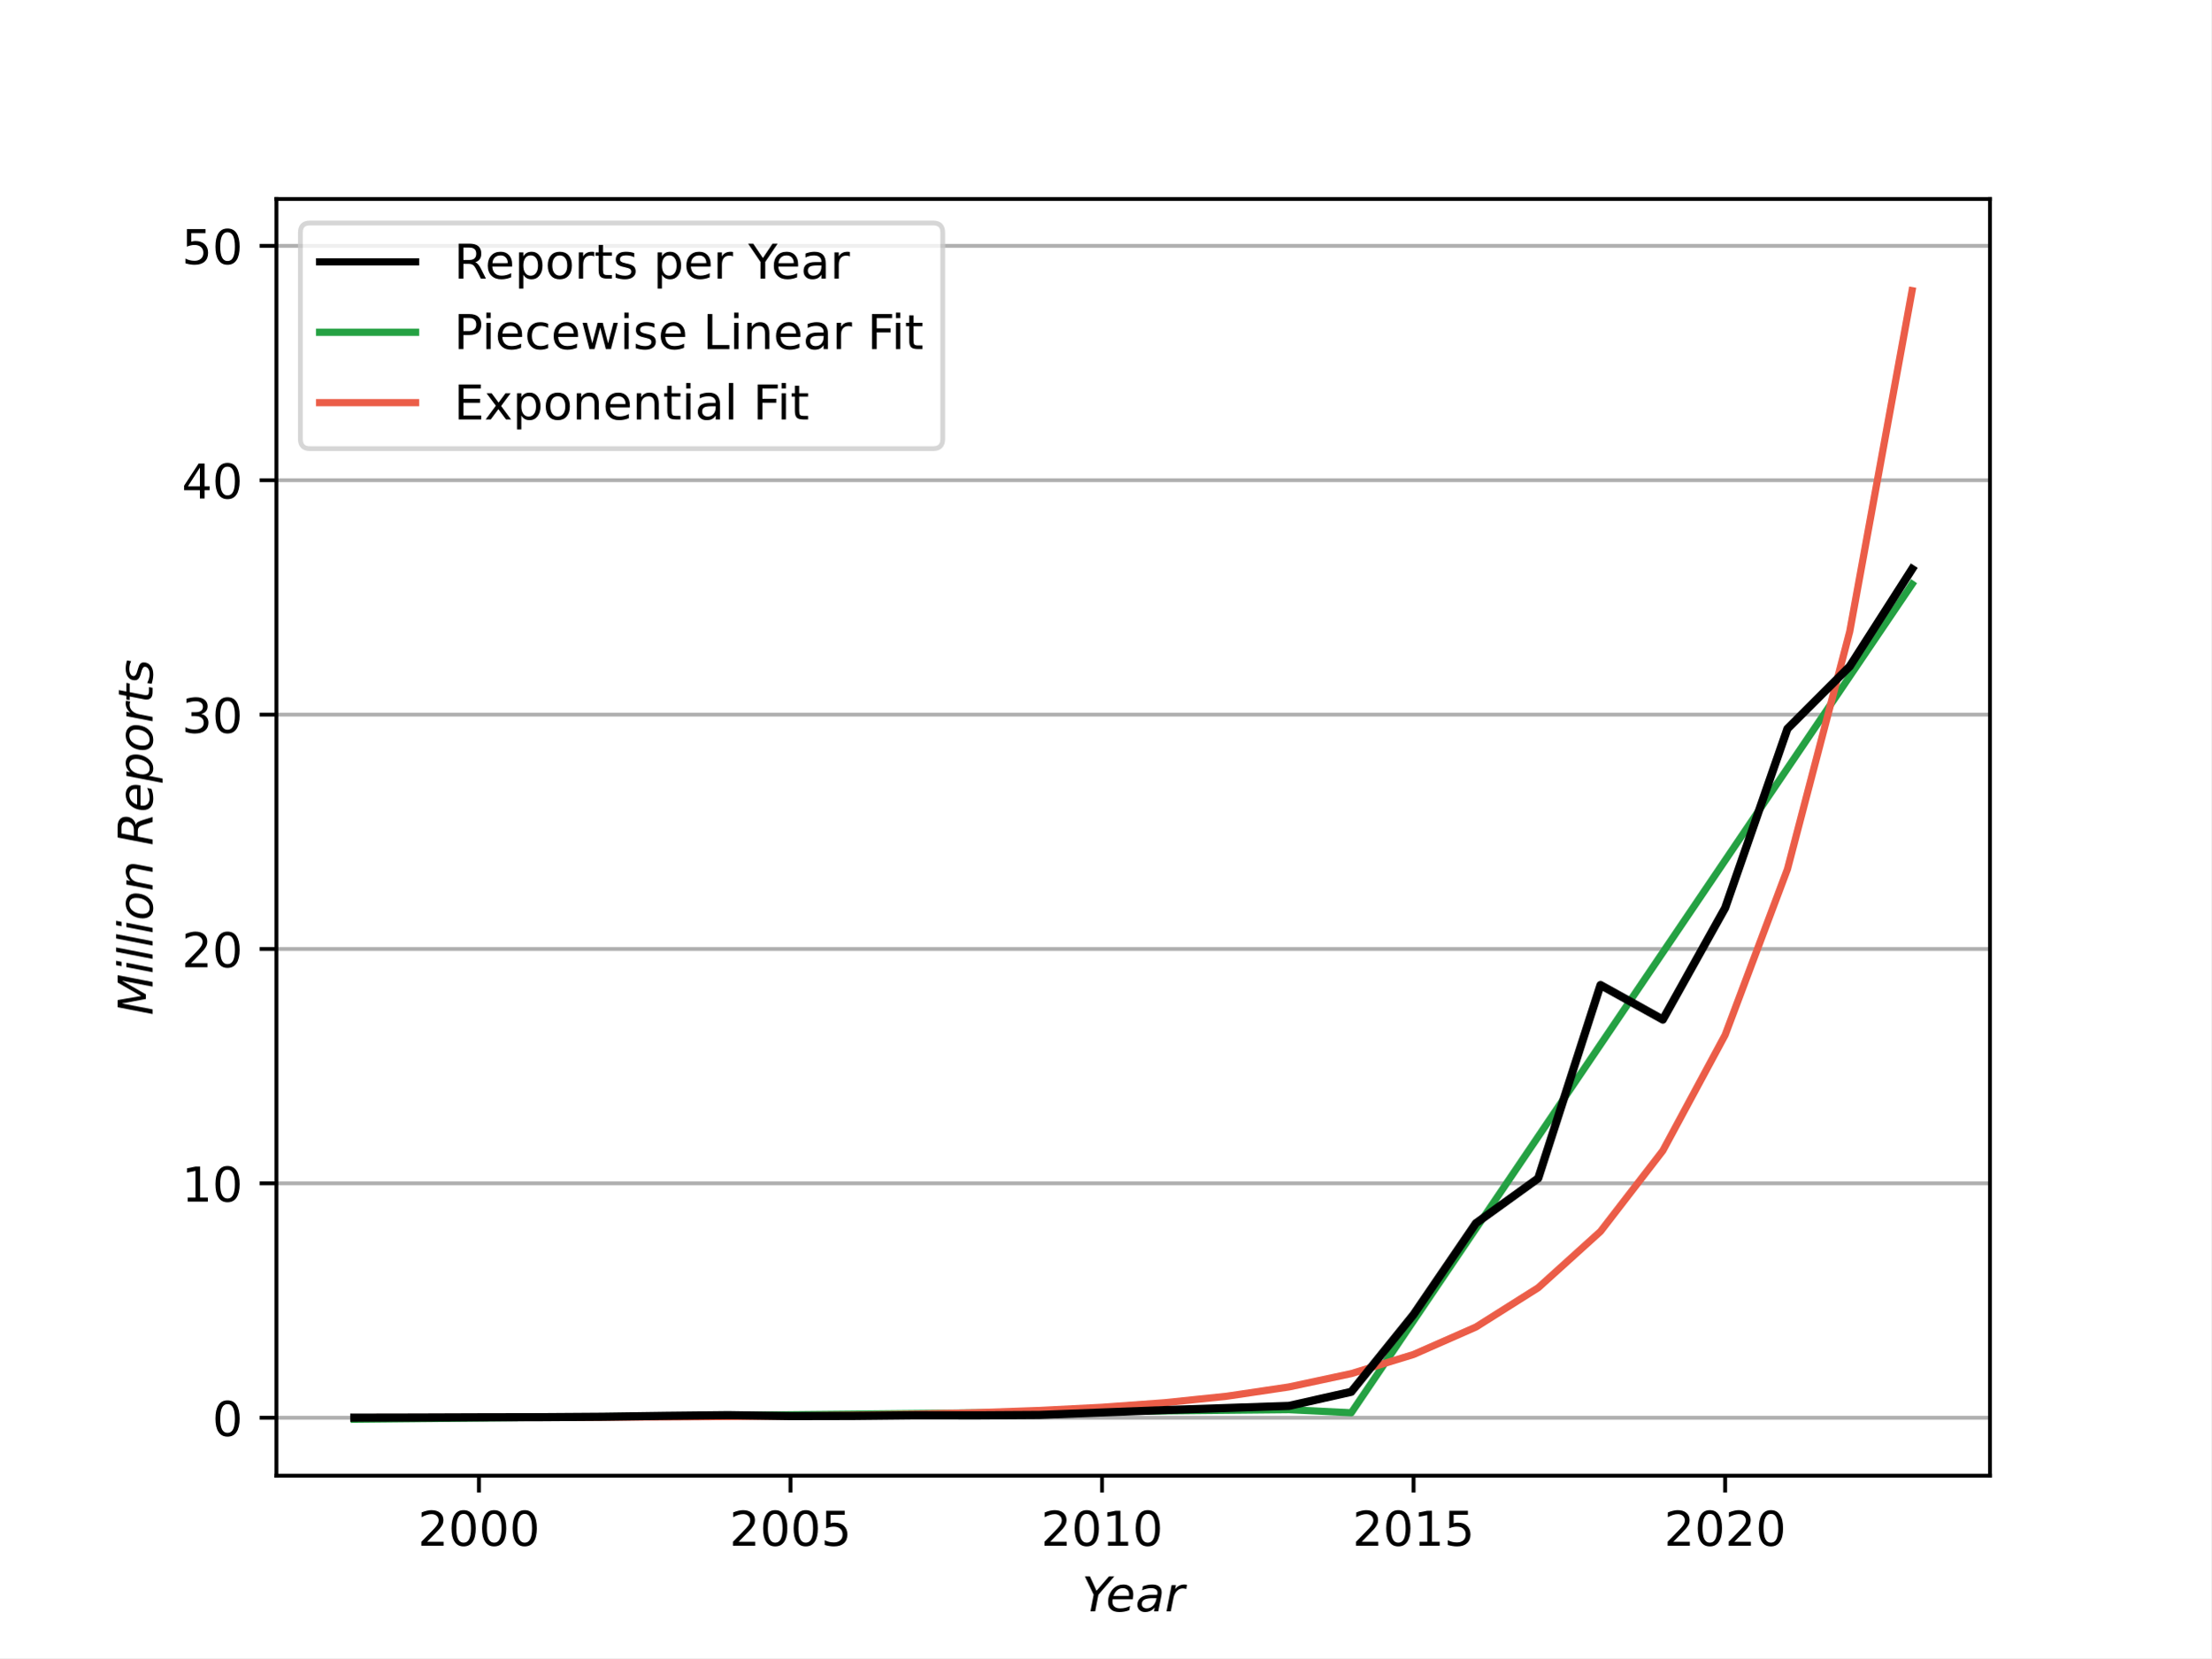
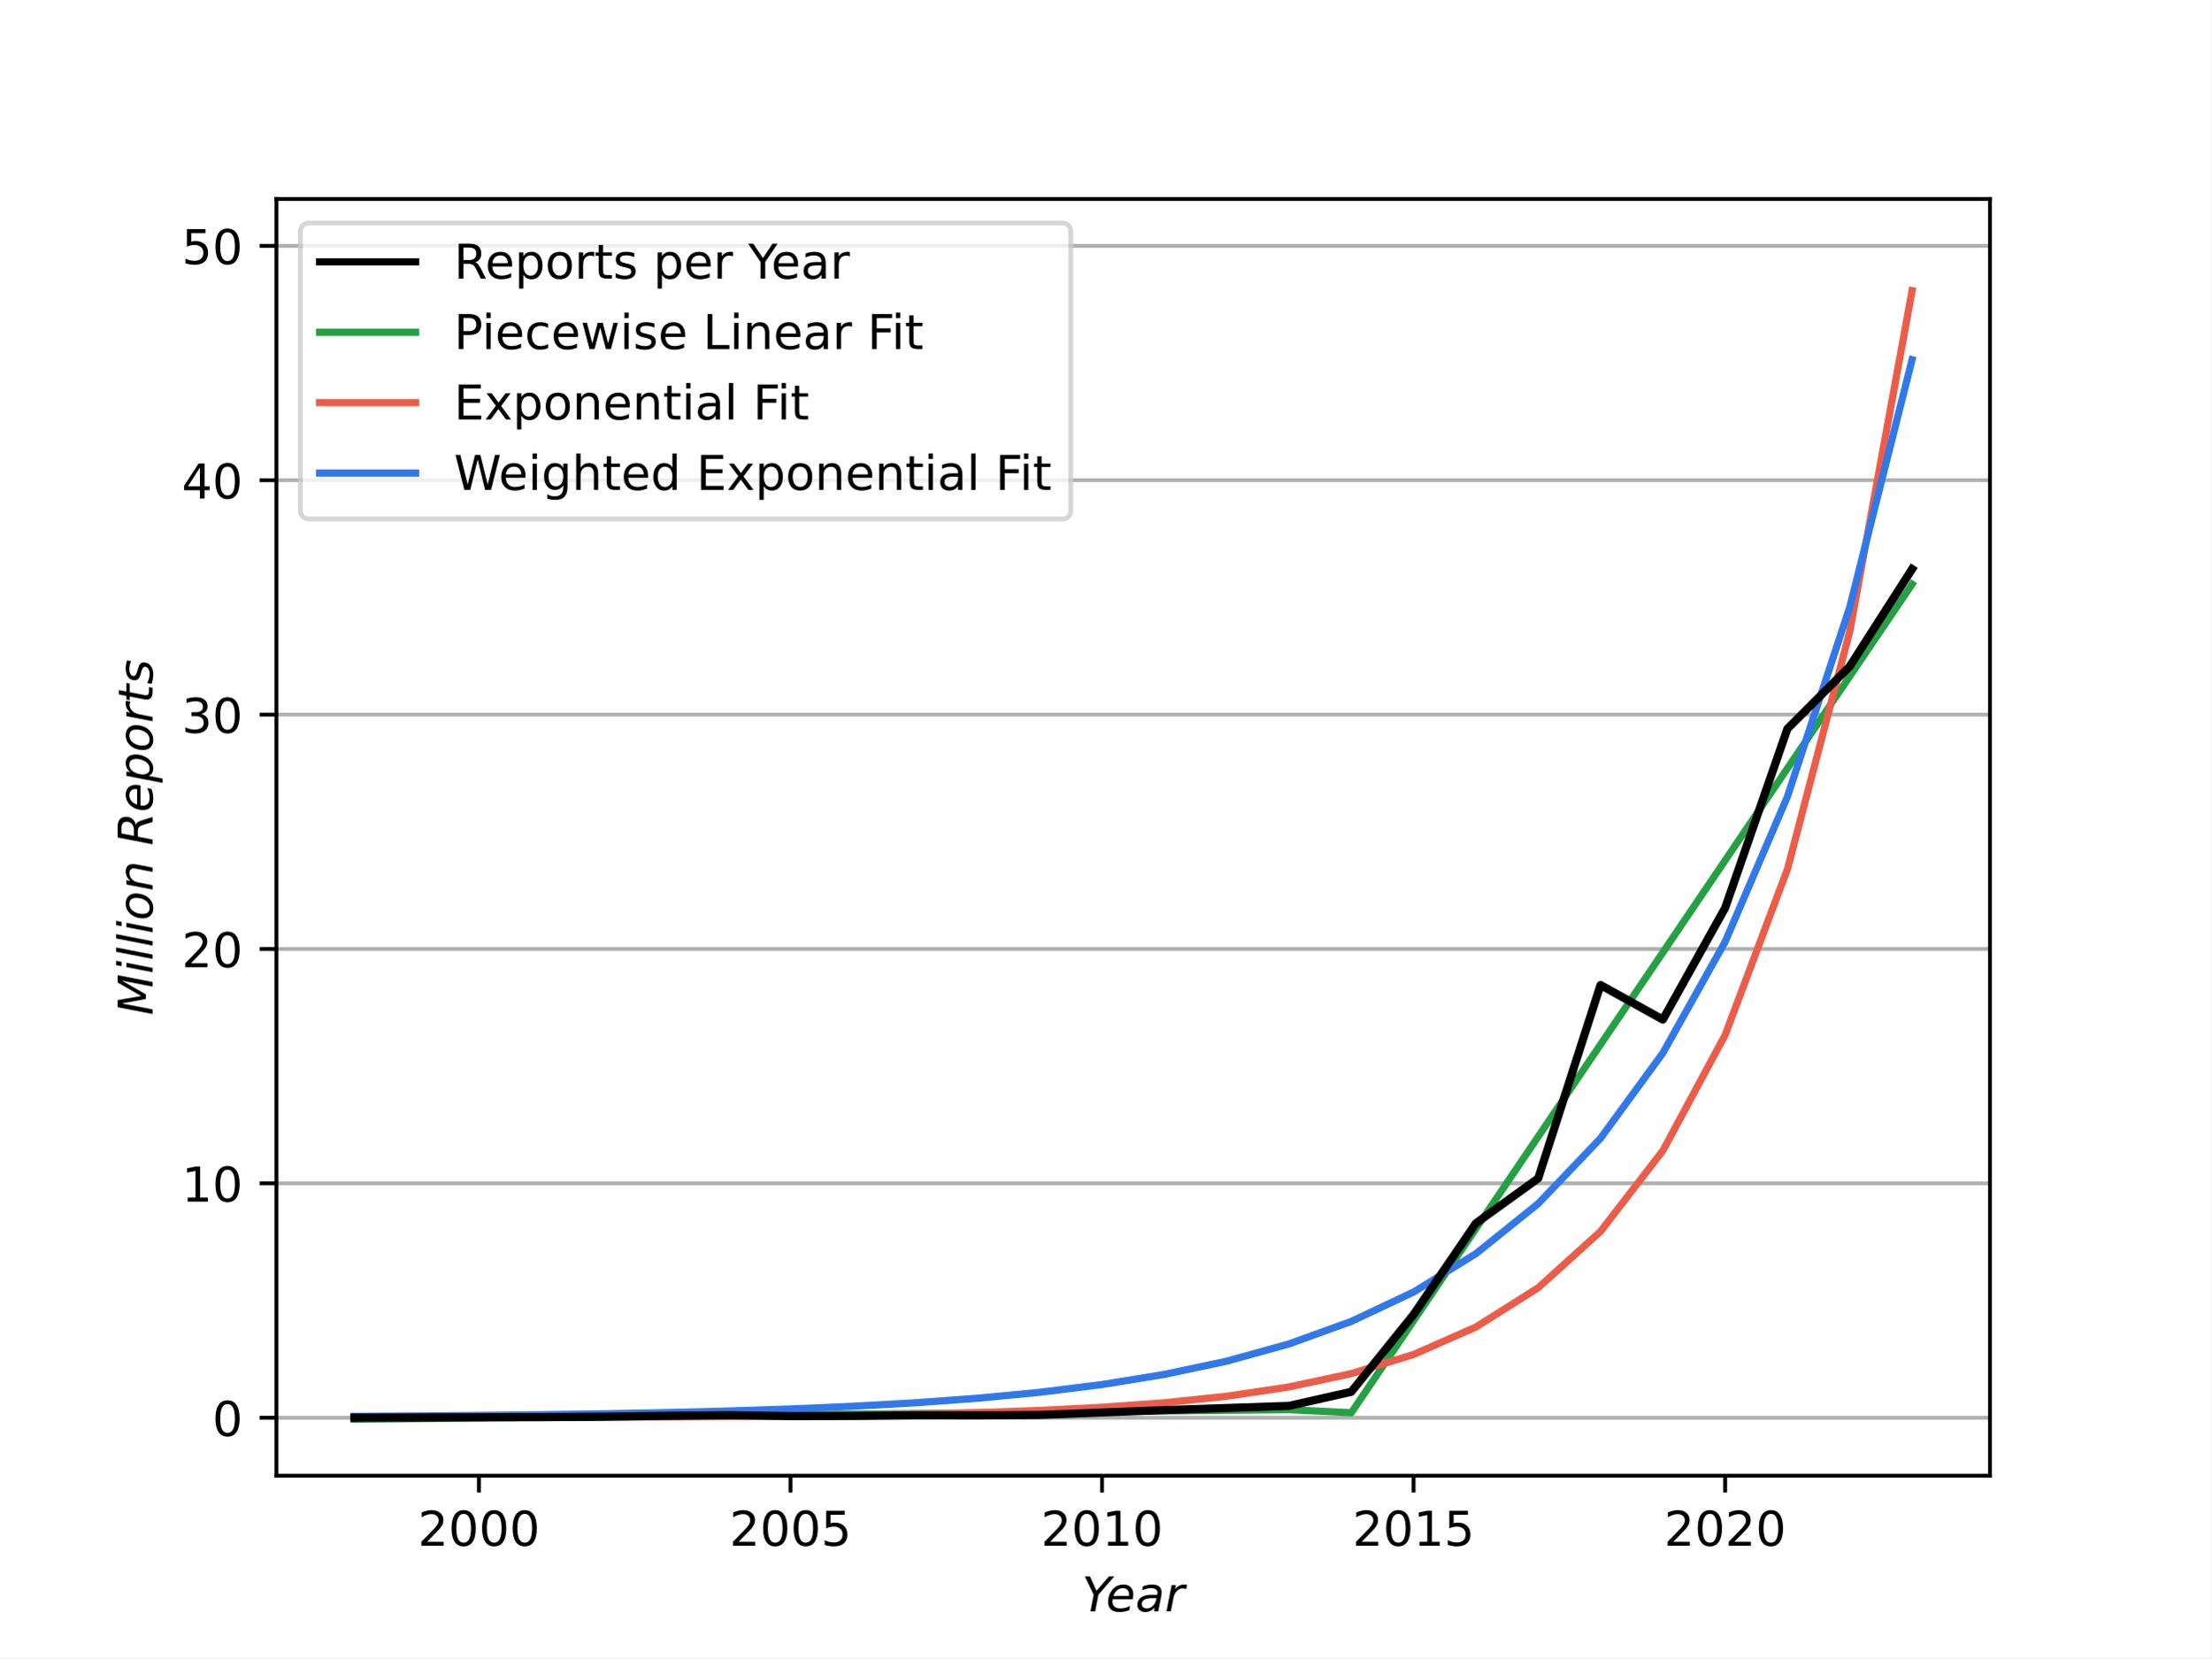
<svg xmlns="http://www.w3.org/2000/svg" xmlns:xlink="http://www.w3.org/1999/xlink" width="460.8pt" height="345.6pt" viewBox="0 0 460.8 345.6" version="1.1">
  <defs>
    <style type="text/css">*{stroke-linejoin: round; stroke-linecap: butt}</style>
  </defs>
  <g id="figure_1">
    <g id="patch_1">
      <path d="M 0 345.6  L 460.8 345.6  L 460.8 0  L 0 0  z " style="fill: #ffffff" />
    </g>
    <g id="axes_1">
      <g id="patch_2">
        <path d="M 57.6 307.584  L 414.72 307.584  L 414.72 41.472  L 57.6 41.472  z " style="fill: #ffffff" />
      </g>
      <g id="matplotlib.axis_1">
        <g id="xtick_1">
          <g id="line2d_1">
            <defs>
-               <path id="m7d84627bbf" d="M 0 0  L 0 3.5  " style="stroke: #000000; stroke-width: 0.8" />
-             </defs>
-             <g>
-               <use xlink:href="#m7d84627bbf" x="99.805" y="307.584" style="stroke: #000000; stroke-width: 0.8" />
+               <path id="mc047c6a3d9" d="M 0 0  L 0 3.5  " style="stroke: #000000; stroke-width: 0.8" />
+             </defs>
+             <g>
+               <use xlink:href="#mc047c6a3d9" x="99.805" y="307.584" style="stroke: #000000; stroke-width: 0.8" />
            </g>
          </g>
          <g id="text_1">
            <g transform="translate(87.08009 322.1824) scale(0.1 -0.1)">
              <defs>
                <path id="DejaVuSans-32" d="M 1228 531  L 3431 531  L 3431 0  L 469 0  L 469 531  Q 828 903 1448 1529  Q 2069 2156 2228 2338  Q 2531 2678 2651 2914  Q 2772 3150 2772 3378  Q 2772 3750 2511 3984  Q 2250 4219 1831 4219  Q 1534 4219 1204 4116  Q 875 4013 500 3803  L 500 4441  Q 881 4594 1212 4672  Q 1544 4750 1819 4750  Q 2544 4750 2975 4387  Q 3406 4025 3406 3419  Q 3406 3131 3298 2873  Q 3191 2616 2906 2266  Q 2828 2175 2409 1742  Q 1991 1309 1228 531  z " transform="scale(0.015625)" />
                <path id="DejaVuSans-30" d="M 2034 4250  Q 1547 4250 1301 3770  Q 1056 3291 1056 2328  Q 1056 1369 1301 889  Q 1547 409 2034 409  Q 2525 409 2770 889  Q 3016 1369 3016 2328  Q 3016 3291 2770 3770  Q 2525 4250 2034 4250  z M 2034 4750  Q 2819 4750 3233 4129  Q 3647 3509 3647 2328  Q 3647 1150 3233 529  Q 2819 -91 2034 -91  Q 1250 -91 836 529  Q 422 1150 422 2328  Q 422 3509 836 4129  Q 1250 4750 2034 4750  z " transform="scale(0.015625)" />
              </defs>
              <use xlink:href="#DejaVuSans-32" />
              <use xlink:href="#DejaVuSans-30" x="63.623" />
              <use xlink:href="#DejaVuSans-30" x="127.246" />
              <use xlink:href="#DejaVuSans-30" x="190.869" />
            </g>
          </g>
        </g>
        <g id="xtick_2">
          <g id="line2d_2">
            <g>
-               <use xlink:href="#m7d84627bbf" x="164.736" y="307.584" style="stroke: #000000; stroke-width: 0.8" />
+               <use xlink:href="#mc047c6a3d9" x="164.736" y="307.584" style="stroke: #000000; stroke-width: 0.8" />
            </g>
          </g>
          <g id="text_2">
            <g transform="translate(152.011 322.1824) scale(0.1 -0.1)">
              <defs>
                <path id="DejaVuSans-35" d="M 691 4666  L 3169 4666  L 3169 4134  L 1269 4134  L 1269 2991  Q 1406 3038 1543 3061  Q 1681 3084 1819 3084  Q 2600 3084 3056 2656  Q 3513 2228 3513 1497  Q 3513 744 3044 326  Q 2575 -91 1722 -91  Q 1428 -91 1123 -41  Q 819 9 494 109  L 494 744  Q 775 591 1075 516  Q 1375 441 1709 441  Q 2250 441 2565 725  Q 2881 1009 2881 1497  Q 2881 1984 2565 2268  Q 2250 2553 1709 2553  Q 1456 2553 1204 2497  Q 953 2441 691 2322  L 691 4666  z " transform="scale(0.015625)" />
              </defs>
              <use xlink:href="#DejaVuSans-32" />
              <use xlink:href="#DejaVuSans-30" x="63.623" />
              <use xlink:href="#DejaVuSans-30" x="127.246" />
              <use xlink:href="#DejaVuSans-35" x="190.869" />
            </g>
          </g>
        </g>
        <g id="xtick_3">
          <g id="line2d_3">
            <g>
-               <use xlink:href="#m7d84627bbf" x="229.667" y="307.584" style="stroke: #000000; stroke-width: 0.8" />
+               <use xlink:href="#mc047c6a3d9" x="229.667" y="307.584" style="stroke: #000000; stroke-width: 0.8" />
            </g>
          </g>
          <g id="text_3">
            <g transform="translate(216.9419 322.1824) scale(0.1 -0.1)">
              <defs>
                <path id="DejaVuSans-31" d="M 794 531  L 1825 531  L 1825 4091  L 703 3866  L 703 4441  L 1819 4666  L 2450 4666  L 2450 531  L 3481 531  L 3481 0  L 794 0  L 794 531  z " transform="scale(0.015625)" />
              </defs>
              <use xlink:href="#DejaVuSans-32" />
              <use xlink:href="#DejaVuSans-30" x="63.623" />
              <use xlink:href="#DejaVuSans-31" x="127.246" />
              <use xlink:href="#DejaVuSans-30" x="190.869" />
            </g>
          </g>
        </g>
        <g id="xtick_4">
          <g id="line2d_4">
            <g>
-               <use xlink:href="#m7d84627bbf" x="294.598" y="307.584" style="stroke: #000000; stroke-width: 0.8" />
+               <use xlink:href="#mc047c6a3d9" x="294.598" y="307.584" style="stroke: #000000; stroke-width: 0.8" />
            </g>
          </g>
          <g id="text_4">
            <g transform="translate(281.8728 322.1824) scale(0.1 -0.1)">
              <use xlink:href="#DejaVuSans-32" />
              <use xlink:href="#DejaVuSans-30" x="63.623" />
              <use xlink:href="#DejaVuSans-31" x="127.246" />
              <use xlink:href="#DejaVuSans-35" x="190.869" />
            </g>
          </g>
        </g>
        <g id="xtick_5">
          <g id="line2d_5">
            <g>
-               <use xlink:href="#m7d84627bbf" x="359.529" y="307.584" style="stroke: #000000; stroke-width: 0.8" />
+               <use xlink:href="#mc047c6a3d9" x="359.529" y="307.584" style="stroke: #000000; stroke-width: 0.8" />
            </g>
          </g>
          <g id="text_5">
            <g transform="translate(346.8037 322.1824) scale(0.1 -0.1)">
              <use xlink:href="#DejaVuSans-32" />
              <use xlink:href="#DejaVuSans-30" x="63.623" />
              <use xlink:href="#DejaVuSans-32" x="127.246" />
              <use xlink:href="#DejaVuSans-30" x="190.869" />
            </g>
          </g>
        </g>
        <g id="text_6">
          <g transform="translate(225.46 335.8606) scale(0.1 -0.1)">
            <defs>
              <path id="DejaVuSans-Oblique-59" d="M 403 4666  L 1081 4666  L 1953 2747  L 3616 4666  L 4325 4666  L 2209 2222  L 1778 0  L 1147 0  L 1575 2222  L 403 4666  z " transform="scale(0.015625)" />
              <path id="DejaVuSans-Oblique-65" d="M 3078 2063  Q 3088 2113 3092 2166  Q 3097 2219 3097 2272  Q 3097 2653 2873 2875  Q 2650 3097 2266 3097  Q 1838 3097 1509 2826  Q 1181 2556 1013 2059  L 3078 2063  z M 3578 1613  L 903 1613  Q 884 1494 878 1425  Q 872 1356 872 1306  Q 872 872 1139 634  Q 1406 397 1894 397  Q 2269 397 2603 481  Q 2938 566 3225 728  L 3116 159  Q 2806 34 2476 -28  Q 2147 -91 1806 -91  Q 1078 -91 686 257  Q 294 606 294 1247  Q 294 1794 489 2264  Q 684 2734 1063 3103  Q 1306 3334 1642 3459  Q 1978 3584 2356 3584  Q 2950 3584 3301 3228  Q 3653 2872 3653 2272  Q 3653 2128 3634 1964  Q 3616 1800 3578 1613  z " transform="scale(0.015625)" />
              <path id="DejaVuSans-Oblique-61" d="M 3438 1997  L 3047 0  L 2472 0  L 2578 531  Q 2325 219 2001 64  Q 1678 -91 1281 -91  Q 834 -91 548 182  Q 263 456 263 884  Q 263 1497 752 1853  Q 1241 2209 2100 2209  L 2900 2209  L 2931 2363  Q 2938 2388 2941 2417  Q 2944 2447 2944 2509  Q 2944 2788 2717 2942  Q 2491 3097 2081 3097  Q 1800 3097 1504 3025  Q 1209 2953 897 2809  L 997 3341  Q 1322 3463 1633 3523  Q 1944 3584 2234 3584  Q 2853 3584 3176 3315  Q 3500 3047 3500 2534  Q 3500 2431 3484 2292  Q 3469 2153 3438 1997  z M 2816 1759  L 2241 1759  Q 1534 1759 1195 1570  Q 856 1381 856 984  Q 856 709 1029 553  Q 1203 397 1509 397  Q 1978 397 2328 733  Q 2678 1069 2791 1631  L 2816 1759  z " transform="scale(0.015625)" />
              <path id="DejaVuSans-Oblique-72" d="M 2853 2969  Q 2766 3016 2653 3041  Q 2541 3066 2413 3066  Q 1953 3066 1609 2717  Q 1266 2369 1153 1784  L 800 0  L 225 0  L 909 3500  L 1484 3500  L 1375 2956  Q 1603 3259 1920 3421  Q 2238 3584 2597 3584  Q 2691 3584 2781 3573  Q 2872 3563 2963 3538  L 2853 2969  z " transform="scale(0.015625)" />
            </defs>
            <use xlink:href="#DejaVuSans-Oblique-59" />
            <use xlink:href="#DejaVuSans-Oblique-65" x="50.084" />
            <use xlink:href="#DejaVuSans-Oblique-61" x="111.607" />
            <use xlink:href="#DejaVuSans-Oblique-72" x="172.887" />
          </g>
        </g>
      </g>
      <g id="matplotlib.axis_2">
        <g id="ytick_1">
          <g id="line2d_6">
-             <path d="M 57.6 295.505  L 414.72 295.505  " clip-path="url(#p1595898d6b)" style="fill: none; stroke: #b0b0b0; stroke-width: 0.8; stroke-linecap: square" />
+             <path d="M 57.6 295.505  L 414.72 295.505  " clip-path="url(#p14467a189a)" style="fill: none; stroke: #b0b0b0; stroke-width: 0.8; stroke-linecap: square" />
          </g>
          <g id="line2d_7">
            <defs>
-               <path id="m24bd837bd3" d="M 0 0  L -3.5 0  " style="stroke: #000000; stroke-width: 0.8" />
-             </defs>
-             <g>
-               <use xlink:href="#m24bd837bd3" x="57.6" y="295.505" style="stroke: #000000; stroke-width: 0.8" />
+               <path id="m7a4f80b67b" d="M 0 0  L -3.5 0  " style="stroke: #000000; stroke-width: 0.8" />
+             </defs>
+             <g>
+               <use xlink:href="#m7a4f80b67b" x="57.6" y="295.505" style="stroke: #000000; stroke-width: 0.8" />
            </g>
          </g>
          <g id="text_7">
            <g transform="translate(44.2375 299.304) scale(0.1 -0.1)">
              <use xlink:href="#DejaVuSans-30" />
            </g>
          </g>
        </g>
        <g id="ytick_2">
          <g id="line2d_8">
-             <path d="M 57.6 246.652  L 414.72 246.652  " clip-path="url(#p1595898d6b)" style="fill: none; stroke: #b0b0b0; stroke-width: 0.8; stroke-linecap: square" />
+             <path d="M 57.6 246.652  L 414.72 246.652  " clip-path="url(#p14467a189a)" style="fill: none; stroke: #b0b0b0; stroke-width: 0.8; stroke-linecap: square" />
          </g>
          <g id="line2d_9">
            <g>
-               <use xlink:href="#m24bd837bd3" x="57.6" y="246.652" style="stroke: #000000; stroke-width: 0.8" />
+               <use xlink:href="#m7a4f80b67b" x="57.6" y="246.652" style="stroke: #000000; stroke-width: 0.8" />
            </g>
          </g>
          <g id="text_8">
            <g transform="translate(37.875 250.4515) scale(0.1 -0.1)">
              <use xlink:href="#DejaVuSans-31" />
              <use xlink:href="#DejaVuSans-30" x="63.623" />
            </g>
          </g>
        </g>
        <g id="ytick_3">
          <g id="line2d_10">
-             <path d="M 57.6 197.8  L 414.72 197.8  " clip-path="url(#p1595898d6b)" style="fill: none; stroke: #b0b0b0; stroke-width: 0.8; stroke-linecap: square" />
+             <path d="M 57.6 197.8  L 414.72 197.8  " clip-path="url(#p14467a189a)" style="fill: none; stroke: #b0b0b0; stroke-width: 0.8; stroke-linecap: square" />
          </g>
          <g id="line2d_11">
            <g>
-               <use xlink:href="#m24bd837bd3" x="57.6" y="197.8" style="stroke: #000000; stroke-width: 0.8" />
+               <use xlink:href="#m7a4f80b67b" x="57.6" y="197.8" style="stroke: #000000; stroke-width: 0.8" />
            </g>
          </g>
          <g id="text_9">
            <g transform="translate(37.875 201.5991) scale(0.1 -0.1)">
              <use xlink:href="#DejaVuSans-32" />
              <use xlink:href="#DejaVuSans-30" x="63.623" />
            </g>
          </g>
        </g>
        <g id="ytick_4">
          <g id="line2d_12">
-             <path d="M 57.6 148.947  L 414.72 148.947  " clip-path="url(#p1595898d6b)" style="fill: none; stroke: #b0b0b0; stroke-width: 0.8; stroke-linecap: square" />
+             <path d="M 57.6 148.947  L 414.72 148.947  " clip-path="url(#p14467a189a)" style="fill: none; stroke: #b0b0b0; stroke-width: 0.8; stroke-linecap: square" />
          </g>
          <g id="line2d_13">
            <g>
-               <use xlink:href="#m24bd837bd3" x="57.6" y="148.947" style="stroke: #000000; stroke-width: 0.8" />
+               <use xlink:href="#m7a4f80b67b" x="57.6" y="148.947" style="stroke: #000000; stroke-width: 0.8" />
            </g>
          </g>
          <g id="text_10">
            <g transform="translate(37.875 152.7466) scale(0.1 -0.1)">
              <defs>
                <path id="DejaVuSans-33" d="M 2597 2516  Q 3050 2419 3304 2112  Q 3559 1806 3559 1356  Q 3559 666 3084 287  Q 2609 -91 1734 -91  Q 1441 -91 1130 -33  Q 819 25 488 141  L 488 750  Q 750 597 1062 519  Q 1375 441 1716 441  Q 2309 441 2620 675  Q 2931 909 2931 1356  Q 2931 1769 2642 2001  Q 2353 2234 1838 2234  L 1294 2234  L 1294 2753  L 1863 2753  Q 2328 2753 2575 2939  Q 2822 3125 2822 3475  Q 2822 3834 2567 4026  Q 2313 4219 1838 4219  Q 1578 4219 1281 4162  Q 984 4106 628 3988  L 628 4550  Q 988 4650 1302 4700  Q 1616 4750 1894 4750  Q 2613 4750 3031 4423  Q 3450 4097 3450 3541  Q 3450 3153 3228 2886  Q 3006 2619 2597 2516  z " transform="scale(0.015625)" />
              </defs>
              <use xlink:href="#DejaVuSans-33" />
              <use xlink:href="#DejaVuSans-30" x="63.623" />
            </g>
          </g>
        </g>
        <g id="ytick_5">
          <g id="line2d_14">
-             <path d="M 57.6 100.095  L 414.72 100.095  " clip-path="url(#p1595898d6b)" style="fill: none; stroke: #b0b0b0; stroke-width: 0.8; stroke-linecap: square" />
+             <path d="M 57.6 100.095  L 414.72 100.095  " clip-path="url(#p14467a189a)" style="fill: none; stroke: #b0b0b0; stroke-width: 0.8; stroke-linecap: square" />
          </g>
          <g id="line2d_15">
            <g>
-               <use xlink:href="#m24bd837bd3" x="57.6" y="100.095" style="stroke: #000000; stroke-width: 0.8" />
+               <use xlink:href="#m7a4f80b67b" x="57.6" y="100.095" style="stroke: #000000; stroke-width: 0.8" />
            </g>
          </g>
          <g id="text_11">
            <g transform="translate(37.875 103.8942) scale(0.1 -0.1)">
              <defs>
                <path id="DejaVuSans-34" d="M 2419 4116  L 825 1625  L 2419 1625  L 2419 4116  z M 2253 4666  L 3047 4666  L 3047 1625  L 3713 1625  L 3713 1100  L 3047 1100  L 3047 0  L 2419 0  L 2419 1100  L 313 1100  L 313 1709  L 2253 4666  z " transform="scale(0.015625)" />
              </defs>
              <use xlink:href="#DejaVuSans-34" />
              <use xlink:href="#DejaVuSans-30" x="63.623" />
            </g>
          </g>
        </g>
        <g id="ytick_6">
          <g id="line2d_16">
-             <path d="M 57.6 51.242  L 414.72 51.242  " clip-path="url(#p1595898d6b)" style="fill: none; stroke: #b0b0b0; stroke-width: 0.8; stroke-linecap: square" />
+             <path d="M 57.6 51.242  L 414.72 51.242  " clip-path="url(#p14467a189a)" style="fill: none; stroke: #b0b0b0; stroke-width: 0.8; stroke-linecap: square" />
          </g>
          <g id="line2d_17">
            <g>
-               <use xlink:href="#m24bd837bd3" x="57.6" y="51.242" style="stroke: #000000; stroke-width: 0.8" />
+               <use xlink:href="#m7a4f80b67b" x="57.6" y="51.242" style="stroke: #000000; stroke-width: 0.8" />
            </g>
          </g>
          <g id="text_12">
            <g transform="translate(37.875 55.04171) scale(0.1 -0.1)">
              <use xlink:href="#DejaVuSans-35" />
              <use xlink:href="#DejaVuSans-30" x="63.623" />
            </g>
          </g>
        </g>
        <g id="text_13">
          <g transform="translate(31.79531 211.6202) rotate(-90) scale(0.1 -0.1)">
            <defs>
              <path id="DejaVuSans-Oblique-4d" d="M 1081 4666  L 2028 4666  L 2572 1522  L 4378 4666  L 5350 4666  L 4441 0  L 3828 0  L 4622 4091  L 2791 897  L 2175 897  L 1581 4103  L 788 0  L 172 0  L 1081 4666  z " transform="scale(0.015625)" />
              <path id="DejaVuSans-Oblique-69" d="M 1172 4863  L 1747 4863  L 1606 4134  L 1031 4134  L 1172 4863  z M 909 3500  L 1484 3500  L 800 0  L 225 0  L 909 3500  z " transform="scale(0.015625)" />
              <path id="DejaVuSans-Oblique-6c" d="M 1172 4863  L 1747 4863  L 800 0  L 225 0  L 1172 4863  z " transform="scale(0.015625)" />
              <path id="DejaVuSans-Oblique-6f" d="M 1625 -91  Q 1009 -91 651 289  Q 294 669 294 1325  Q 294 1706 417 2101  Q 541 2497 738 2766  Q 1047 3184 1428 3384  Q 1809 3584 2291 3584  Q 2888 3584 3255 3212  Q 3622 2841 3622 2241  Q 3622 1825 3500 1412  Q 3378 1000 3181 728  Q 2875 309 2494 109  Q 2113 -91 1625 -91  z M 891 1344  Q 891 869 1089 633  Q 1288 397 1691 397  Q 2269 397 2648 901  Q 3028 1406 3028 2181  Q 3028 2634 2825 2865  Q 2622 3097 2228 3097  Q 1903 3097 1650 2945  Q 1397 2794 1197 2484  Q 1050 2253 970 1956  Q 891 1659 891 1344  z " transform="scale(0.015625)" />
              <path id="DejaVuSans-Oblique-6e" d="M 3566 2113  L 3156 0  L 2578 0  L 2988 2091  Q 3016 2238 3031 2350  Q 3047 2463 3047 2528  Q 3047 2791 2881 2937  Q 2716 3084 2419 3084  Q 1956 3084 1622 2776  Q 1288 2469 1184 1941  L 800 0  L 225 0  L 903 3500  L 1478 3500  L 1363 2950  Q 1603 3253 1940 3418  Q 2278 3584 2650 3584  Q 3113 3584 3367 3334  Q 3622 3084 3622 2631  Q 3622 2519 3608 2391  Q 3594 2263 3566 2113  z " transform="scale(0.015625)" />
              <path id="DejaVuSans-Oblique-20" transform="scale(0.015625)" />
              <path id="DejaVuSans-Oblique-52" d="M 1613 4147  L 1294 2491  L 2106 2491  Q 2584 2491 2879 2755  Q 3175 3019 3175 3444  Q 3175 3784 2976 3965  Q 2778 4147 2406 4147  L 1613 4147  z M 2772 2241  Q 2972 2194 3105 2009  Q 3238 1825 3413 1275  L 3809 0  L 3144 0  L 2778 1197  Q 2638 1659 2453 1815  Q 2269 1972 1888 1972  L 1191 1972  L 806 0  L 172 0  L 1081 4666  L 2503 4666  Q 3150 4666 3495 4373  Q 3841 4081 3841 3531  Q 3841 3044 3547 2687  Q 3253 2331 2772 2241  z " transform="scale(0.015625)" />
              <path id="DejaVuSans-Oblique-70" d="M 3175 2156  Q 3175 2616 2975 2859  Q 2775 3103 2400 3103  Q 2144 3103 1911 2972  Q 1678 2841 1497 2591  Q 1319 2344 1212 1994  Q 1106 1644 1106 1300  Q 1106 863 1306 627  Q 1506 391 1875 391  Q 2147 391 2380 519  Q 2613 647 2778 891  Q 2956 1147 3065 1494  Q 3175 1841 3175 2156  z M 1394 2969  Q 1625 3272 1939 3428  Q 2253 3584 2638 3584  Q 3175 3584 3472 3232  Q 3769 2881 3769 2247  Q 3769 1728 3584 1258  Q 3400 788 3053 416  Q 2822 169 2531 39  Q 2241 -91 1919 -91  Q 1547 -91 1294 64  Q 1041 219 916 525  L 556 -1331  L -19 -1331  L 922 3500  L 1497 3500  L 1394 2969  z " transform="scale(0.015625)" />
              <path id="DejaVuSans-Oblique-74" d="M 2706 3500  L 2619 3053  L 1472 3053  L 1100 1153  Q 1081 1047 1072 975  Q 1063 903 1063 863  Q 1063 663 1183 572  Q 1303 481 1569 481  L 2150 481  L 2053 0  L 1503 0  Q 991 0 739 200  Q 488 400 488 806  Q 488 878 497 964  Q 506 1050 525 1153  L 897 3053  L 409 3053  L 500 3500  L 978 3500  L 1172 4494  L 1747 4494  L 1556 3500  L 2706 3500  z " transform="scale(0.015625)" />
              <path id="DejaVuSans-Oblique-73" d="M 3200 3397  L 3091 2853  Q 2863 2978 2609 3040  Q 2356 3103 2088 3103  Q 1634 3103 1373 2948  Q 1113 2794 1113 2528  Q 1113 2219 1719 2053  Q 1766 2041 1788 2034  L 1972 1978  Q 2547 1819 2739 1644  Q 2931 1469 2931 1166  Q 2931 609 2489 259  Q 2047 -91 1331 -91  Q 1053 -91 747 -37  Q 441 16 72 128  L 184 722  Q 500 559 806 475  Q 1113 391 1394 391  Q 1816 391 2080 572  Q 2344 753 2344 1031  Q 2344 1331 1650 1516  L 1591 1531  L 1394 1581  Q 956 1697 753 1886  Q 550 2075 550 2369  Q 550 2928 970 3256  Q 1391 3584 2113 3584  Q 2397 3584 2667 3537  Q 2938 3491 3200 3397  z " transform="scale(0.015625)" />
            </defs>
            <use xlink:href="#DejaVuSans-Oblique-4d" />
            <use xlink:href="#DejaVuSans-Oblique-69" x="86.279" />
            <use xlink:href="#DejaVuSans-Oblique-6c" x="114.062" />
            <use xlink:href="#DejaVuSans-Oblique-6c" x="141.846" />
            <use xlink:href="#DejaVuSans-Oblique-69" x="169.629" />
            <use xlink:href="#DejaVuSans-Oblique-6f" x="197.412" />
            <use xlink:href="#DejaVuSans-Oblique-6e" x="258.594" />
            <use xlink:href="#DejaVuSans-Oblique-20" x="321.973" />
            <use xlink:href="#DejaVuSans-Oblique-52" x="353.76" />
            <use xlink:href="#DejaVuSans-Oblique-65" x="423.242" />
            <use xlink:href="#DejaVuSans-Oblique-70" x="484.766" />
            <use xlink:href="#DejaVuSans-Oblique-6f" x="548.242" />
            <use xlink:href="#DejaVuSans-Oblique-72" x="609.424" />
            <use xlink:href="#DejaVuSans-Oblique-74" x="650.537" />
            <use xlink:href="#DejaVuSans-Oblique-73" x="689.746" />
          </g>
        </g>
      </g>
      <g id="line2d_18">
-         <path d="M 398.487 121.756  L 385.501 140.946  L 372.515 160.136  L 359.529 179.327  L 346.543 198.517  L 333.556 217.708  L 320.57 236.898  L 307.584 256.088  L 294.598 275.279  L 281.612 294.469  L 268.625 293.82  L 255.639 293.953  L 242.653 294.087  L 229.667 294.22  L 216.681 294.354  L 203.695 294.487  L 190.708 294.621  L 177.722 294.754  L 164.736 294.888  L 151.75 295.021  L 138.764 295.155  L 125.777 295.288  L 112.791 295.421  L 99.805 295.555  L 86.819 295.688  L 73.833 295.822  " clip-path="url(#p1595898d6b)" style="fill: none; stroke: #25a143; stroke-width: 1.5; stroke-linecap: square" />
+         <path d="M 398.487 121.756  L 385.501 140.946  L 372.515 160.136  L 359.529 179.327  L 346.543 198.517  L 333.556 217.708  L 320.57 236.898  L 307.584 256.088  L 294.598 275.279  L 281.612 294.469  L 268.625 293.82  L 255.639 293.953  L 242.653 294.087  L 229.667 294.22  L 216.681 294.354  L 203.695 294.487  L 190.708 294.621  L 177.722 294.754  L 164.736 294.888  L 151.75 295.021  L 138.764 295.155  L 125.777 295.288  L 112.791 295.421  L 99.805 295.555  L 86.819 295.688  L 73.833 295.822  " clip-path="url(#p14467a189a)" style="fill: none; stroke: #25a143; stroke-width: 1.5; stroke-linecap: square" />
      </g>
      <g id="line2d_19">
-         <path d="M 398.487 60.58  L 385.501 131.599  L 372.515 181.149  L 359.529 215.719  L 346.543 239.839  L 333.556 256.667  L 320.57 268.408  L 307.584 276.599  L 294.598 282.315  L 281.612 286.302  L 268.625 289.084  L 255.639 291.025  L 242.653 292.379  L 229.667 293.324  L 216.681 293.983  L 203.695 294.443  L 190.708 294.764  L 177.722 294.988  L 164.736 295.144  L 151.75 295.253  L 138.764 295.329  L 125.777 295.382  L 112.791 295.419  L 99.805 295.445  L 86.819 295.463  L 73.833 295.476  " clip-path="url(#p1595898d6b)" style="fill: none; stroke: #eb5d48; stroke-width: 1.5; stroke-linecap: square" />
+         <path d="M 398.487 60.58  L 385.501 131.599  L 372.515 181.149  L 359.529 215.719  L 346.543 239.839  L 333.556 256.667  L 320.57 268.408  L 307.584 276.599  L 294.598 282.315  L 281.612 286.302  L 268.625 289.084  L 255.639 291.025  L 242.653 292.379  L 229.667 293.324  L 216.681 293.983  L 203.695 294.443  L 190.708 294.764  L 177.722 294.988  L 164.736 295.144  L 151.75 295.253  L 138.764 295.329  L 125.777 295.382  L 112.791 295.419  L 99.805 295.445  L 86.819 295.463  L 73.833 295.476  " clip-path="url(#p14467a189a)" style="fill: none; stroke: #eb5d48; stroke-width: 1.5; stroke-linecap: square" />
+       </g>
+       <g id="line2d_20">
+         <path d="M 398.487 74.97  L 385.501 126.523  L 372.515 166.025  L 359.529 196.292  L 346.543 219.485  L 333.556 237.255  L 320.57 250.872  L 307.584 261.306  L 294.598 269.3  L 281.612 275.426  L 268.625 280.12  L 255.639 283.716  L 242.653 286.472  L 229.667 288.583  L 216.681 290.201  L 203.695 291.441  L 190.708 292.391  L 177.722 293.119  L 164.736 293.677  L 151.75 294.104  L 138.764 294.431  L 125.777 294.682  L 112.791 294.875  L 99.805 295.022  L 86.819 295.135  L 73.833 295.221  " clip-path="url(#p14467a189a)" style="fill: none; stroke: #3178ea; stroke-width: 1.5; stroke-linecap: square" />
      </g>
      <g id="patch_3">
        <path d="M 57.6 307.584  L 57.6 41.472  " style="fill: none; stroke: #000000; stroke-width: 0.8; stroke-linejoin: miter; stroke-linecap: square" />
      </g>
      <g id="patch_4">
        <path d="M 414.72 307.584  L 414.72 41.472  " style="fill: none; stroke: #000000; stroke-width: 0.8; stroke-linejoin: miter; stroke-linecap: square" />
      </g>
      <g id="patch_5">
        <path d="M 57.6 307.584  L 414.72 307.584  " style="fill: none; stroke: #000000; stroke-width: 0.8; stroke-linejoin: miter; stroke-linecap: square" />
      </g>
      <g id="patch_6">
        <path d="M 57.6 41.472  L 414.72 41.472  " style="fill: none; stroke: #000000; stroke-width: 0.8; stroke-linejoin: miter; stroke-linecap: square" />
      </g>
-       <g id="line2d_20">
-         <path d="M 398.487 118.608  L 385.501 138.889  L 372.515 151.89  L 359.529 189.245  L 346.543 212.517  L 333.556 205.311  L 320.57 245.603  L 307.584 254.967  L 294.598 273.992  L 281.612 290.101  L 268.625 293.036  L 255.639 293.474  L 242.653 293.911  L 229.667 294.414  L 216.681 294.921  L 203.695 295.006  L 190.708 294.991  L 177.722 295.131  L 164.736 295.159  L 151.75 294.958  L 138.764 295.104  L 125.777 295.294  L 112.791 295.385  L 99.805 295.411  L 86.819 295.458  L 73.833 295.482  " clip-path="url(#p1595898d6b)" style="fill: none; stroke: #000000; stroke-width: 1.7; stroke-linecap: square" />
+       <g id="line2d_21">
+         <path d="M 398.487 118.608  L 385.501 138.889  L 372.515 151.89  L 359.529 189.245  L 346.543 212.517  L 333.556 205.311  L 320.57 245.603  L 307.584 254.967  L 294.598 273.992  L 281.612 290.101  L 268.625 293.036  L 255.639 293.474  L 242.653 293.911  L 229.667 294.414  L 216.681 294.921  L 203.695 295.006  L 190.708 294.991  L 177.722 295.131  L 164.736 295.159  L 151.75 294.958  L 138.764 295.104  L 125.777 295.294  L 112.791 295.385  L 99.805 295.411  L 86.819 295.458  L 73.833 295.482  " clip-path="url(#p14467a189a)" style="fill: none; stroke: #000000; stroke-width: 1.7; stroke-linecap: square" />
      </g>
      <g id="legend_1">
        <g id="patch_7">
-           <path d="M 64.6 93.506  L 194.467 93.506  Q 196.467 93.506 196.467 91.506  L 196.467 48.472  Q 196.467 46.472 194.467 46.472  L 64.6 46.472  Q 62.6 46.472 62.6 48.472  L 62.6 91.506  Q 62.6 93.506 64.6 93.506  z " style="fill: #ffffff; opacity: 0.8; stroke: #cccccc; stroke-linejoin: miter" />
-         </g>
-         <g id="line2d_21">
+           <path d="M 64.6 108.184  L 221.158 108.184  Q 223.158 108.184 223.158 106.184  L 223.158 48.472  Q 223.158 46.472 221.158 46.472  L 64.6 46.472  Q 62.6 46.472 62.6 48.472  L 62.6 106.184  Q 62.6 108.184 64.6 108.184  z " style="fill: #ffffff; opacity: 0.8; stroke: #cccccc; stroke-linejoin: miter" />
+         </g>
+         <g id="line2d_22">
          <path d="M 66.6 54.57  L 76.6 54.57  L 86.6 54.57  " style="fill: none; stroke: #000000; stroke-width: 1.5; stroke-linecap: square" />
        </g>
        <g id="text_14">
          <g transform="translate(94.6 58.07044) scale(0.1 -0.1)">
            <defs>
              <path id="DejaVuSans-52" d="M 2841 2188  Q 3044 2119 3236 1894  Q 3428 1669 3622 1275  L 4263 0  L 3584 0  L 2988 1197  Q 2756 1666 2539 1819  Q 2322 1972 1947 1972  L 1259 1972  L 1259 0  L 628 0  L 628 4666  L 2053 4666  Q 2853 4666 3247 4331  Q 3641 3997 3641 3322  Q 3641 2881 3436 2590  Q 3231 2300 2841 2188  z M 1259 4147  L 1259 2491  L 2053 2491  Q 2509 2491 2742 2702  Q 2975 2913 2975 3322  Q 2975 3731 2742 3939  Q 2509 4147 2053 4147  L 1259 4147  z " transform="scale(0.015625)" />
              <path id="DejaVuSans-65" d="M 3597 1894  L 3597 1613  L 953 1613  Q 991 1019 1311 708  Q 1631 397 2203 397  Q 2534 397 2845 478  Q 3156 559 3463 722  L 3463 178  Q 3153 47 2828 -22  Q 2503 -91 2169 -91  Q 1331 -91 842 396  Q 353 884 353 1716  Q 353 2575 817 3079  Q 1281 3584 2069 3584  Q 2775 3584 3186 3129  Q 3597 2675 3597 1894  z M 3022 2063  Q 3016 2534 2758 2815  Q 2500 3097 2075 3097  Q 1594 3097 1305 2825  Q 1016 2553 972 2059  L 3022 2063  z " transform="scale(0.015625)" />
              <path id="DejaVuSans-70" d="M 1159 525  L 1159 -1331  L 581 -1331  L 581 3500  L 1159 3500  L 1159 2969  Q 1341 3281 1617 3432  Q 1894 3584 2278 3584  Q 2916 3584 3314 3078  Q 3713 2572 3713 1747  Q 3713 922 3314 415  Q 2916 -91 2278 -91  Q 1894 -91 1617 61  Q 1341 213 1159 525  z M 3116 1747  Q 3116 2381 2855 2742  Q 2594 3103 2138 3103  Q 1681 3103 1420 2742  Q 1159 2381 1159 1747  Q 1159 1113 1420 752  Q 1681 391 2138 391  Q 2594 391 2855 752  Q 3116 1113 3116 1747  z " transform="scale(0.015625)" />
              <path id="DejaVuSans-6f" d="M 1959 3097  Q 1497 3097 1228 2736  Q 959 2375 959 1747  Q 959 1119 1226 758  Q 1494 397 1959 397  Q 2419 397 2687 759  Q 2956 1122 2956 1747  Q 2956 2369 2687 2733  Q 2419 3097 1959 3097  z M 1959 3584  Q 2709 3584 3137 3096  Q 3566 2609 3566 1747  Q 3566 888 3137 398  Q 2709 -91 1959 -91  Q 1206 -91 779 398  Q 353 888 353 1747  Q 353 2609 779 3096  Q 1206 3584 1959 3584  z " transform="scale(0.015625)" />
              <path id="DejaVuSans-72" d="M 2631 2963  Q 2534 3019 2420 3045  Q 2306 3072 2169 3072  Q 1681 3072 1420 2755  Q 1159 2438 1159 1844  L 1159 0  L 581 0  L 581 3500  L 1159 3500  L 1159 2956  Q 1341 3275 1631 3429  Q 1922 3584 2338 3584  Q 2397 3584 2469 3576  Q 2541 3569 2628 3553  L 2631 2963  z " transform="scale(0.015625)" />
              <path id="DejaVuSans-74" d="M 1172 4494  L 1172 3500  L 2356 3500  L 2356 3053  L 1172 3053  L 1172 1153  Q 1172 725 1289 603  Q 1406 481 1766 481  L 2356 481  L 2356 0  L 1766 0  Q 1100 0 847 248  Q 594 497 594 1153  L 594 3053  L 172 3053  L 172 3500  L 594 3500  L 594 4494  L 1172 4494  z " transform="scale(0.015625)" />
              <path id="DejaVuSans-73" d="M 2834 3397  L 2834 2853  Q 2591 2978 2328 3040  Q 2066 3103 1784 3103  Q 1356 3103 1142 2972  Q 928 2841 928 2578  Q 928 2378 1081 2264  Q 1234 2150 1697 2047  L 1894 2003  Q 2506 1872 2764 1633  Q 3022 1394 3022 966  Q 3022 478 2636 193  Q 2250 -91 1575 -91  Q 1294 -91 989 -36  Q 684 19 347 128  L 347 722  Q 666 556 975 473  Q 1284 391 1588 391  Q 1994 391 2212 530  Q 2431 669 2431 922  Q 2431 1156 2273 1281  Q 2116 1406 1581 1522  L 1381 1569  Q 847 1681 609 1914  Q 372 2147 372 2553  Q 372 3047 722 3315  Q 1072 3584 1716 3584  Q 2034 3584 2315 3537  Q 2597 3491 2834 3397  z " transform="scale(0.015625)" />
              <path id="DejaVuSans-20" transform="scale(0.015625)" />
              <path id="DejaVuSans-59" d="M -13 4666  L 666 4666  L 1959 2747  L 3244 4666  L 3922 4666  L 2272 2222  L 2272 0  L 1638 0  L 1638 2222  L -13 4666  z " transform="scale(0.015625)" />
              <path id="DejaVuSans-61" d="M 2194 1759  Q 1497 1759 1228 1600  Q 959 1441 959 1056  Q 959 750 1161 570  Q 1363 391 1709 391  Q 2188 391 2477 730  Q 2766 1069 2766 1631  L 2766 1759  L 2194 1759  z M 3341 1997  L 3341 0  L 2766 0  L 2766 531  Q 2569 213 2275 61  Q 1981 -91 1556 -91  Q 1019 -91 701 211  Q 384 513 384 1019  Q 384 1609 779 1909  Q 1175 2209 1959 2209  L 2766 2209  L 2766 2266  Q 2766 2663 2505 2880  Q 2244 3097 1772 3097  Q 1472 3097 1187 3025  Q 903 2953 641 2809  L 641 3341  Q 956 3463 1253 3523  Q 1550 3584 1831 3584  Q 2591 3584 2966 3190  Q 3341 2797 3341 1997  z " transform="scale(0.015625)" />
            </defs>
            <use xlink:href="#DejaVuSans-52" />
            <use xlink:href="#DejaVuSans-65" x="64.982" />
            <use xlink:href="#DejaVuSans-70" x="126.506" />
            <use xlink:href="#DejaVuSans-6f" x="189.982" />
            <use xlink:href="#DejaVuSans-72" x="251.164" />
            <use xlink:href="#DejaVuSans-74" x="292.277" />
            <use xlink:href="#DejaVuSans-73" x="331.486" />
            <use xlink:href="#DejaVuSans-20" x="383.586" />
            <use xlink:href="#DejaVuSans-70" x="415.373" />
            <use xlink:href="#DejaVuSans-65" x="478.85" />
            <use xlink:href="#DejaVuSans-72" x="540.373" />
            <use xlink:href="#DejaVuSans-20" x="581.486" />
            <use xlink:href="#DejaVuSans-59" x="613.273" />
            <use xlink:href="#DejaVuSans-65" x="661.107" />
            <use xlink:href="#DejaVuSans-61" x="722.631" />
            <use xlink:href="#DejaVuSans-72" x="783.91" />
          </g>
        </g>
-         <g id="line2d_22">
+         <g id="line2d_23">
          <path d="M 66.6 69.249  L 76.6 69.249  L 86.6 69.249  " style="fill: none; stroke: #25a143; stroke-width: 1.5; stroke-linecap: square" />
        </g>
        <g id="text_15">
          <g transform="translate(94.6 72.74856) scale(0.1 -0.1)">
            <defs>
              <path id="DejaVuSans-50" d="M 1259 4147  L 1259 2394  L 2053 2394  Q 2494 2394 2734 2622  Q 2975 2850 2975 3272  Q 2975 3691 2734 3919  Q 2494 4147 2053 4147  L 1259 4147  z M 628 4666  L 2053 4666  Q 2838 4666 3239 4311  Q 3641 3956 3641 3272  Q 3641 2581 3239 2228  Q 2838 1875 2053 1875  L 1259 1875  L 1259 0  L 628 0  L 628 4666  z " transform="scale(0.015625)" />
              <path id="DejaVuSans-69" d="M 603 3500  L 1178 3500  L 1178 0  L 603 0  L 603 3500  z M 603 4863  L 1178 4863  L 1178 4134  L 603 4134  L 603 4863  z " transform="scale(0.015625)" />
              <path id="DejaVuSans-63" d="M 3122 3366  L 3122 2828  Q 2878 2963 2633 3030  Q 2388 3097 2138 3097  Q 1578 3097 1268 2742  Q 959 2388 959 1747  Q 959 1106 1268 751  Q 1578 397 2138 397  Q 2388 397 2633 464  Q 2878 531 3122 666  L 3122 134  Q 2881 22 2623 -34  Q 2366 -91 2075 -91  Q 1284 -91 818 406  Q 353 903 353 1747  Q 353 2603 823 3093  Q 1294 3584 2113 3584  Q 2378 3584 2631 3529  Q 2884 3475 3122 3366  z " transform="scale(0.015625)" />
              <path id="DejaVuSans-77" d="M 269 3500  L 844 3500  L 1563 769  L 2278 3500  L 2956 3500  L 3675 769  L 4391 3500  L 4966 3500  L 4050 0  L 3372 0  L 2619 2869  L 1863 0  L 1184 0  L 269 3500  z " transform="scale(0.015625)" />
              <path id="DejaVuSans-4c" d="M 628 4666  L 1259 4666  L 1259 531  L 3531 531  L 3531 0  L 628 0  L 628 4666  z " transform="scale(0.015625)" />
              <path id="DejaVuSans-6e" d="M 3513 2113  L 3513 0  L 2938 0  L 2938 2094  Q 2938 2591 2744 2837  Q 2550 3084 2163 3084  Q 1697 3084 1428 2787  Q 1159 2491 1159 1978  L 1159 0  L 581 0  L 581 3500  L 1159 3500  L 1159 2956  Q 1366 3272 1645 3428  Q 1925 3584 2291 3584  Q 2894 3584 3203 3211  Q 3513 2838 3513 2113  z " transform="scale(0.015625)" />
              <path id="DejaVuSans-46" d="M 628 4666  L 3309 4666  L 3309 4134  L 1259 4134  L 1259 2759  L 3109 2759  L 3109 2228  L 1259 2228  L 1259 0  L 628 0  L 628 4666  z " transform="scale(0.015625)" />
            </defs>
            <use xlink:href="#DejaVuSans-50" />
            <use xlink:href="#DejaVuSans-69" x="58.053" />
            <use xlink:href="#DejaVuSans-65" x="85.836" />
            <use xlink:href="#DejaVuSans-63" x="147.359" />
            <use xlink:href="#DejaVuSans-65" x="202.34" />
            <use xlink:href="#DejaVuSans-77" x="263.863" />
            <use xlink:href="#DejaVuSans-69" x="345.65" />
            <use xlink:href="#DejaVuSans-73" x="373.434" />
            <use xlink:href="#DejaVuSans-65" x="425.533" />
            <use xlink:href="#DejaVuSans-20" x="487.057" />
            <use xlink:href="#DejaVuSans-4c" x="518.844" />
            <use xlink:href="#DejaVuSans-69" x="574.557" />
            <use xlink:href="#DejaVuSans-6e" x="602.34" />
            <use xlink:href="#DejaVuSans-65" x="665.719" />
            <use xlink:href="#DejaVuSans-61" x="727.242" />
            <use xlink:href="#DejaVuSans-72" x="788.521" />
            <use xlink:href="#DejaVuSans-20" x="829.635" />
            <use xlink:href="#DejaVuSans-46" x="861.422" />
            <use xlink:href="#DejaVuSans-69" x="911.691" />
            <use xlink:href="#DejaVuSans-74" x="939.475" />
          </g>
        </g>
-         <g id="line2d_23">
+         <g id="line2d_24">
          <path d="M 66.6 83.927  L 76.6 83.927  L 86.6 83.927  " style="fill: none; stroke: #eb5d48; stroke-width: 1.5; stroke-linecap: square" />
        </g>
        <g id="text_16">
          <g transform="translate(94.6 87.42669) scale(0.1 -0.1)">
            <defs>
              <path id="DejaVuSans-45" d="M 628 4666  L 3578 4666  L 3578 4134  L 1259 4134  L 1259 2753  L 3481 2753  L 3481 2222  L 1259 2222  L 1259 531  L 3634 531  L 3634 0  L 628 0  L 628 4666  z " transform="scale(0.015625)" />
              <path id="DejaVuSans-78" d="M 3513 3500  L 2247 1797  L 3578 0  L 2900 0  L 1881 1375  L 863 0  L 184 0  L 1544 1831  L 300 3500  L 978 3500  L 1906 2253  L 2834 3500  L 3513 3500  z " transform="scale(0.015625)" />
              <path id="DejaVuSans-6c" d="M 603 4863  L 1178 4863  L 1178 0  L 603 0  L 603 4863  z " transform="scale(0.015625)" />
            </defs>
            <use xlink:href="#DejaVuSans-45" />
            <use xlink:href="#DejaVuSans-78" x="63.184" />
            <use xlink:href="#DejaVuSans-70" x="122.363" />
            <use xlink:href="#DejaVuSans-6f" x="185.84" />
            <use xlink:href="#DejaVuSans-6e" x="247.021" />
            <use xlink:href="#DejaVuSans-65" x="310.4" />
            <use xlink:href="#DejaVuSans-6e" x="371.924" />
            <use xlink:href="#DejaVuSans-74" x="435.303" />
            <use xlink:href="#DejaVuSans-69" x="474.512" />
            <use xlink:href="#DejaVuSans-61" x="502.295" />
            <use xlink:href="#DejaVuSans-6c" x="563.574" />
            <use xlink:href="#DejaVuSans-20" x="591.357" />
            <use xlink:href="#DejaVuSans-46" x="623.145" />
            <use xlink:href="#DejaVuSans-69" x="673.414" />
            <use xlink:href="#DejaVuSans-74" x="701.197" />
          </g>
        </g>
+         <g id="line2d_25">
+           <path d="M 66.6 98.605  L 76.6 98.605  L 86.6 98.605  " style="fill: none; stroke: #3178ea; stroke-width: 1.5; stroke-linecap: square" />
+         </g>
+         <g id="text_17">
+           <g transform="translate(94.6 102.1048) scale(0.1 -0.1)">
+             <defs>
+               <path id="DejaVuSans-57" d="M 213 4666  L 850 4666  L 1831 722  L 2809 4666  L 3519 4666  L 4500 722  L 5478 4666  L 6119 4666  L 4947 0  L 4153 0  L 3169 4050  L 2175 0  L 1381 0  L 213 4666  z " transform="scale(0.015625)" />
+               <path id="DejaVuSans-67" d="M 2906 1791  Q 2906 2416 2648 2759  Q 2391 3103 1925 3103  Q 1463 3103 1205 2759  Q 947 2416 947 1791  Q 947 1169 1205 825  Q 1463 481 1925 481  Q 2391 481 2648 825  Q 2906 1169 2906 1791  z M 3481 434  Q 3481 -459 3084 -895  Q 2688 -1331 1869 -1331  Q 1566 -1331 1297 -1286  Q 1028 -1241 775 -1147  L 775 -588  Q 1028 -725 1275 -790  Q 1522 -856 1778 -856  Q 2344 -856 2625 -561  Q 2906 -266 2906 331  L 2906 616  Q 2728 306 2450 153  Q 2172 0 1784 0  Q 1141 0 747 490  Q 353 981 353 1791  Q 353 2603 747 3093  Q 1141 3584 1784 3584  Q 2172 3584 2450 3431  Q 2728 3278 2906 2969  L 2906 3500  L 3481 3500  L 3481 434  z " transform="scale(0.015625)" />
+               <path id="DejaVuSans-68" d="M 3513 2113  L 3513 0  L 2938 0  L 2938 2094  Q 2938 2591 2744 2837  Q 2550 3084 2163 3084  Q 1697 3084 1428 2787  Q 1159 2491 1159 1978  L 1159 0  L 581 0  L 581 4863  L 1159 4863  L 1159 2956  Q 1366 3272 1645 3428  Q 1925 3584 2291 3584  Q 2894 3584 3203 3211  Q 3513 2838 3513 2113  z " transform="scale(0.015625)" />
+               <path id="DejaVuSans-64" d="M 2906 2969  L 2906 4863  L 3481 4863  L 3481 0  L 2906 0  L 2906 525  Q 2725 213 2448 61  Q 2172 -91 1784 -91  Q 1150 -91 751 415  Q 353 922 353 1747  Q 353 2572 751 3078  Q 1150 3584 1784 3584  Q 2172 3584 2448 3432  Q 2725 3281 2906 2969  z M 947 1747  Q 947 1113 1208 752  Q 1469 391 1925 391  Q 2381 391 2643 752  Q 2906 1113 2906 1747  Q 2906 2381 2643 2742  Q 2381 3103 1925 3103  Q 1469 3103 1208 2742  Q 947 2381 947 1747  z " transform="scale(0.015625)" />
+             </defs>
+             <use xlink:href="#DejaVuSans-57" />
+             <use xlink:href="#DejaVuSans-65" x="93.002" />
+             <use xlink:href="#DejaVuSans-69" x="154.525" />
+             <use xlink:href="#DejaVuSans-67" x="182.309" />
+             <use xlink:href="#DejaVuSans-68" x="245.785" />
+             <use xlink:href="#DejaVuSans-74" x="309.164" />
+             <use xlink:href="#DejaVuSans-65" x="348.373" />
+             <use xlink:href="#DejaVuSans-64" x="409.896" />
+             <use xlink:href="#DejaVuSans-20" x="473.373" />
+             <use xlink:href="#DejaVuSans-45" x="505.16" />
+             <use xlink:href="#DejaVuSans-78" x="568.344" />
+             <use xlink:href="#DejaVuSans-70" x="627.523" />
+             <use xlink:href="#DejaVuSans-6f" x="691" />
+             <use xlink:href="#DejaVuSans-6e" x="752.182" />
+             <use xlink:href="#DejaVuSans-65" x="815.561" />
+             <use xlink:href="#DejaVuSans-6e" x="877.084" />
+             <use xlink:href="#DejaVuSans-74" x="940.463" />
+             <use xlink:href="#DejaVuSans-69" x="979.672" />
+             <use xlink:href="#DejaVuSans-61" x="1007.455" />
+             <use xlink:href="#DejaVuSans-6c" x="1068.734" />
+             <use xlink:href="#DejaVuSans-20" x="1096.518" />
+             <use xlink:href="#DejaVuSans-46" x="1128.305" />
+             <use xlink:href="#DejaVuSans-69" x="1178.574" />
+             <use xlink:href="#DejaVuSans-74" x="1206.357" />
+           </g>
+         </g>
      </g>
    </g>
  </g>
  <defs>
-     <clipPath id="p1595898d6b">
+     <clipPath id="p14467a189a">
      <rect x="57.6" y="41.472" width="357.12" height="266.112" />
    </clipPath>
  </defs>
</svg>
